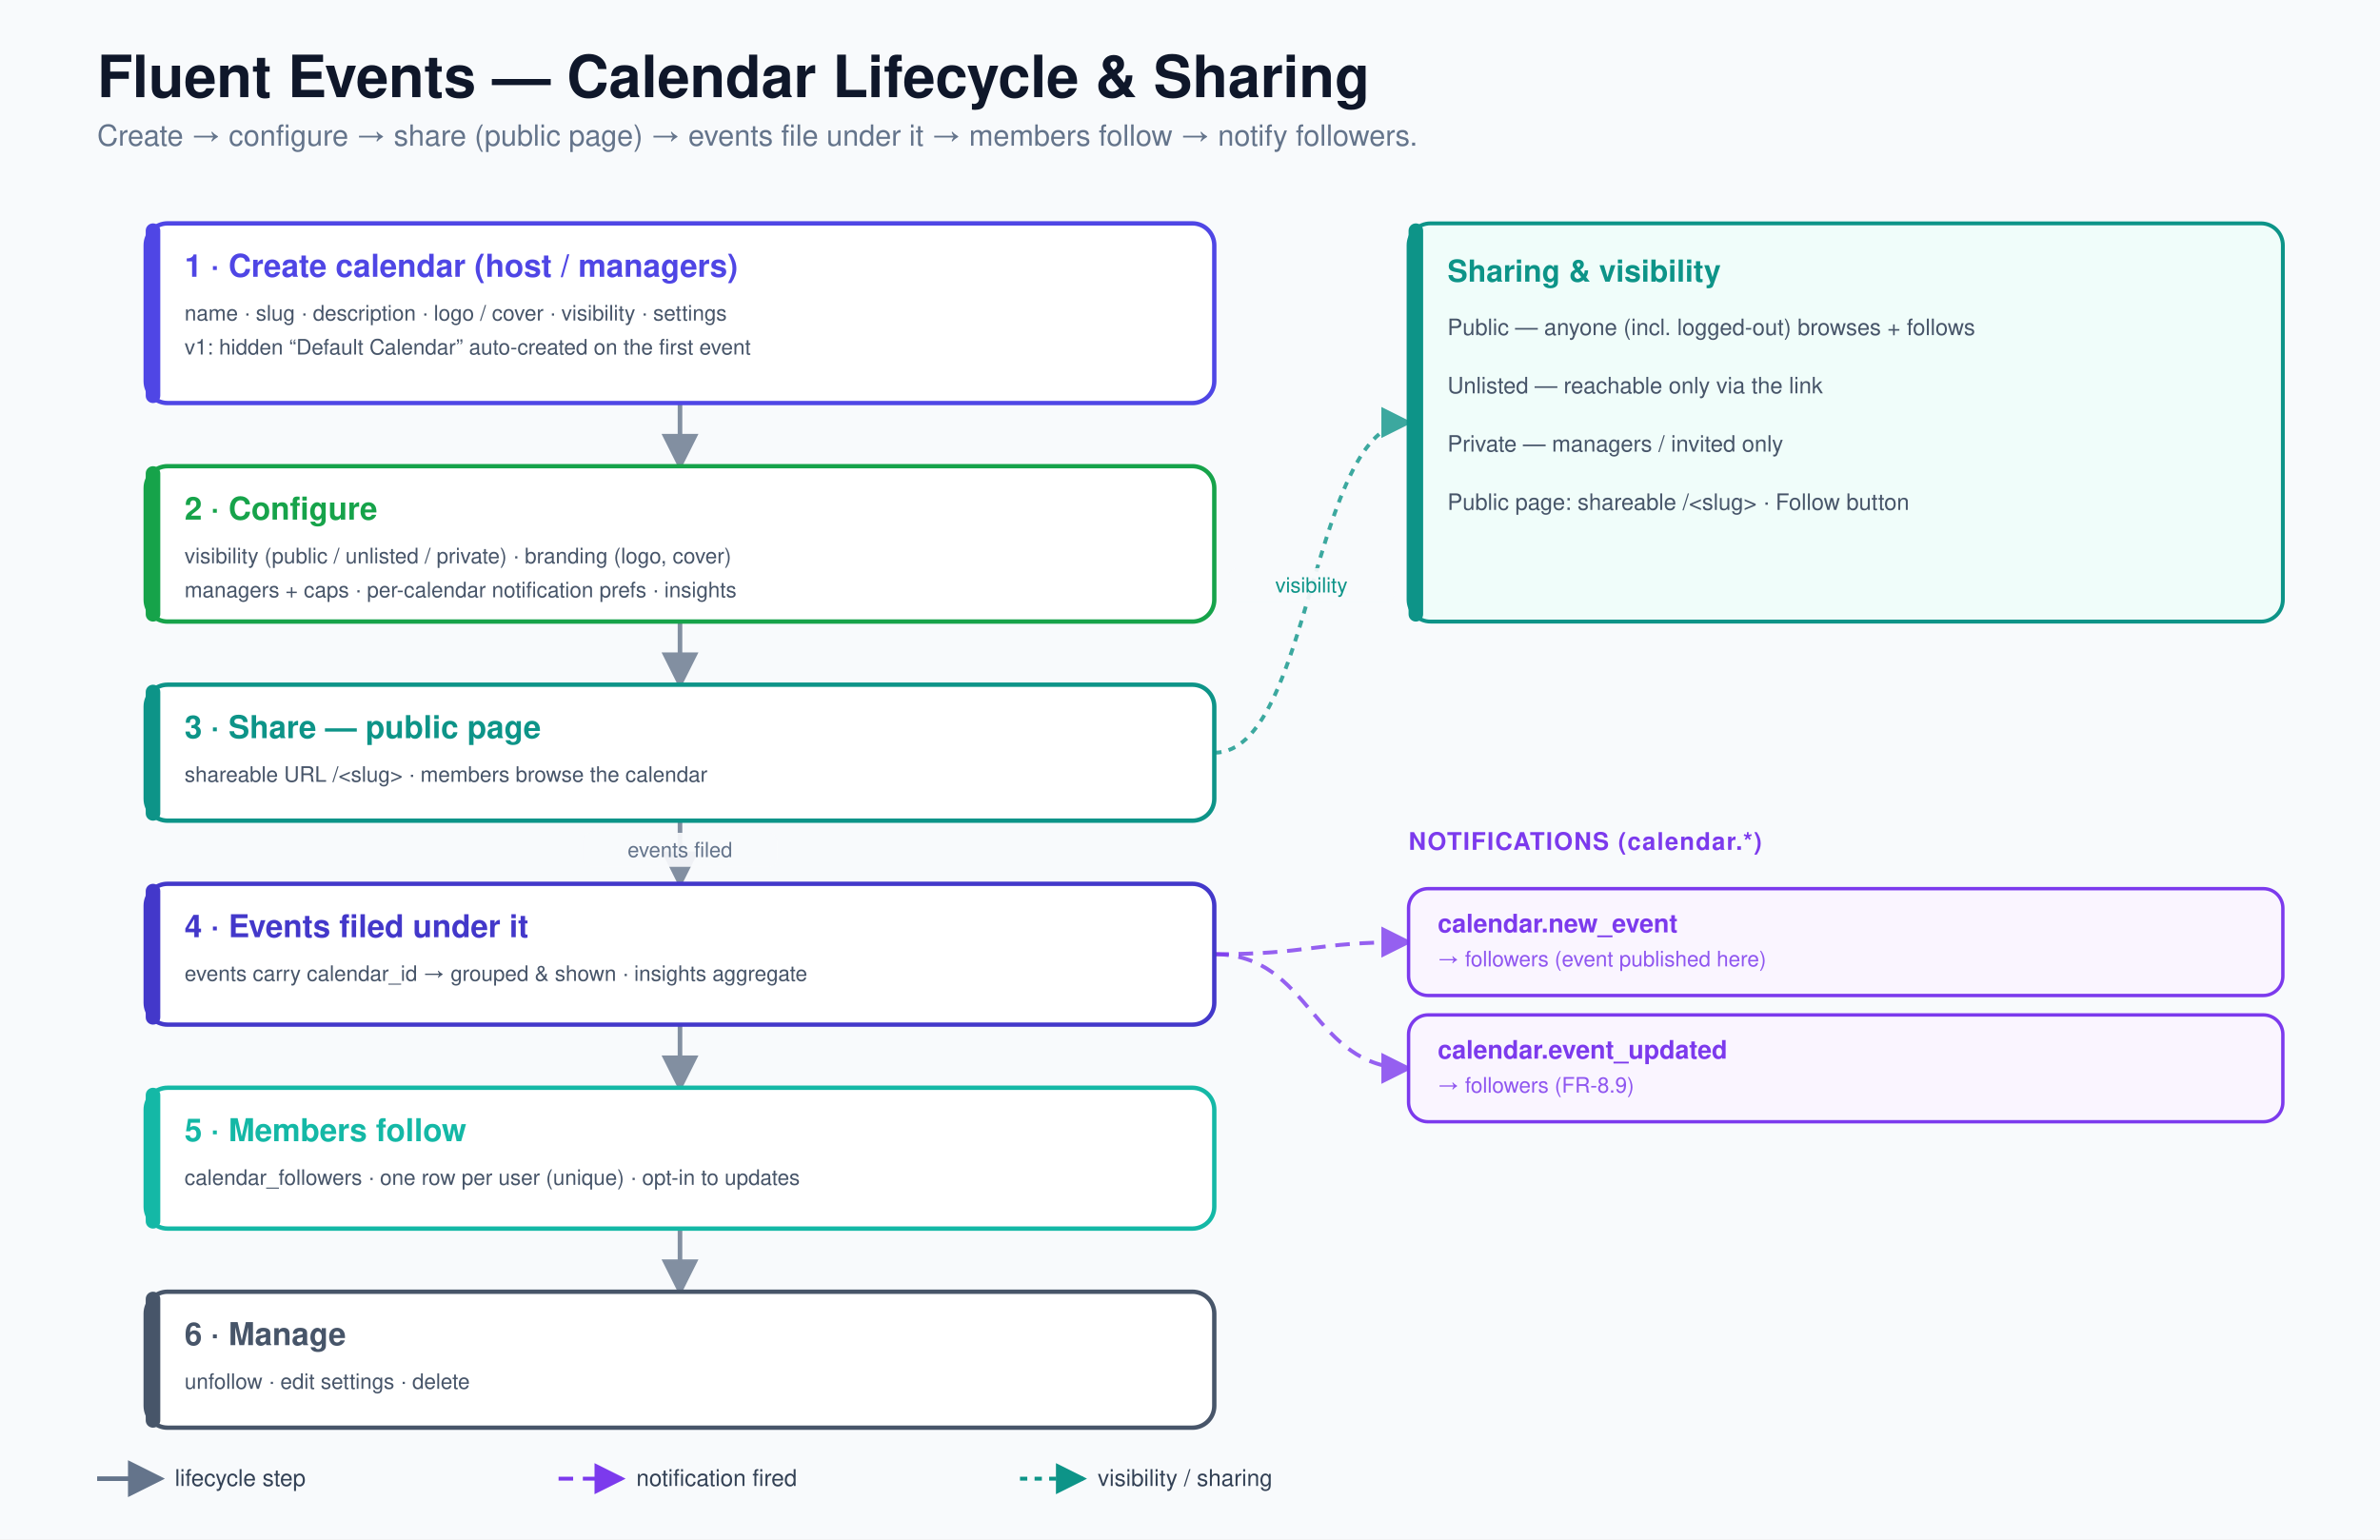
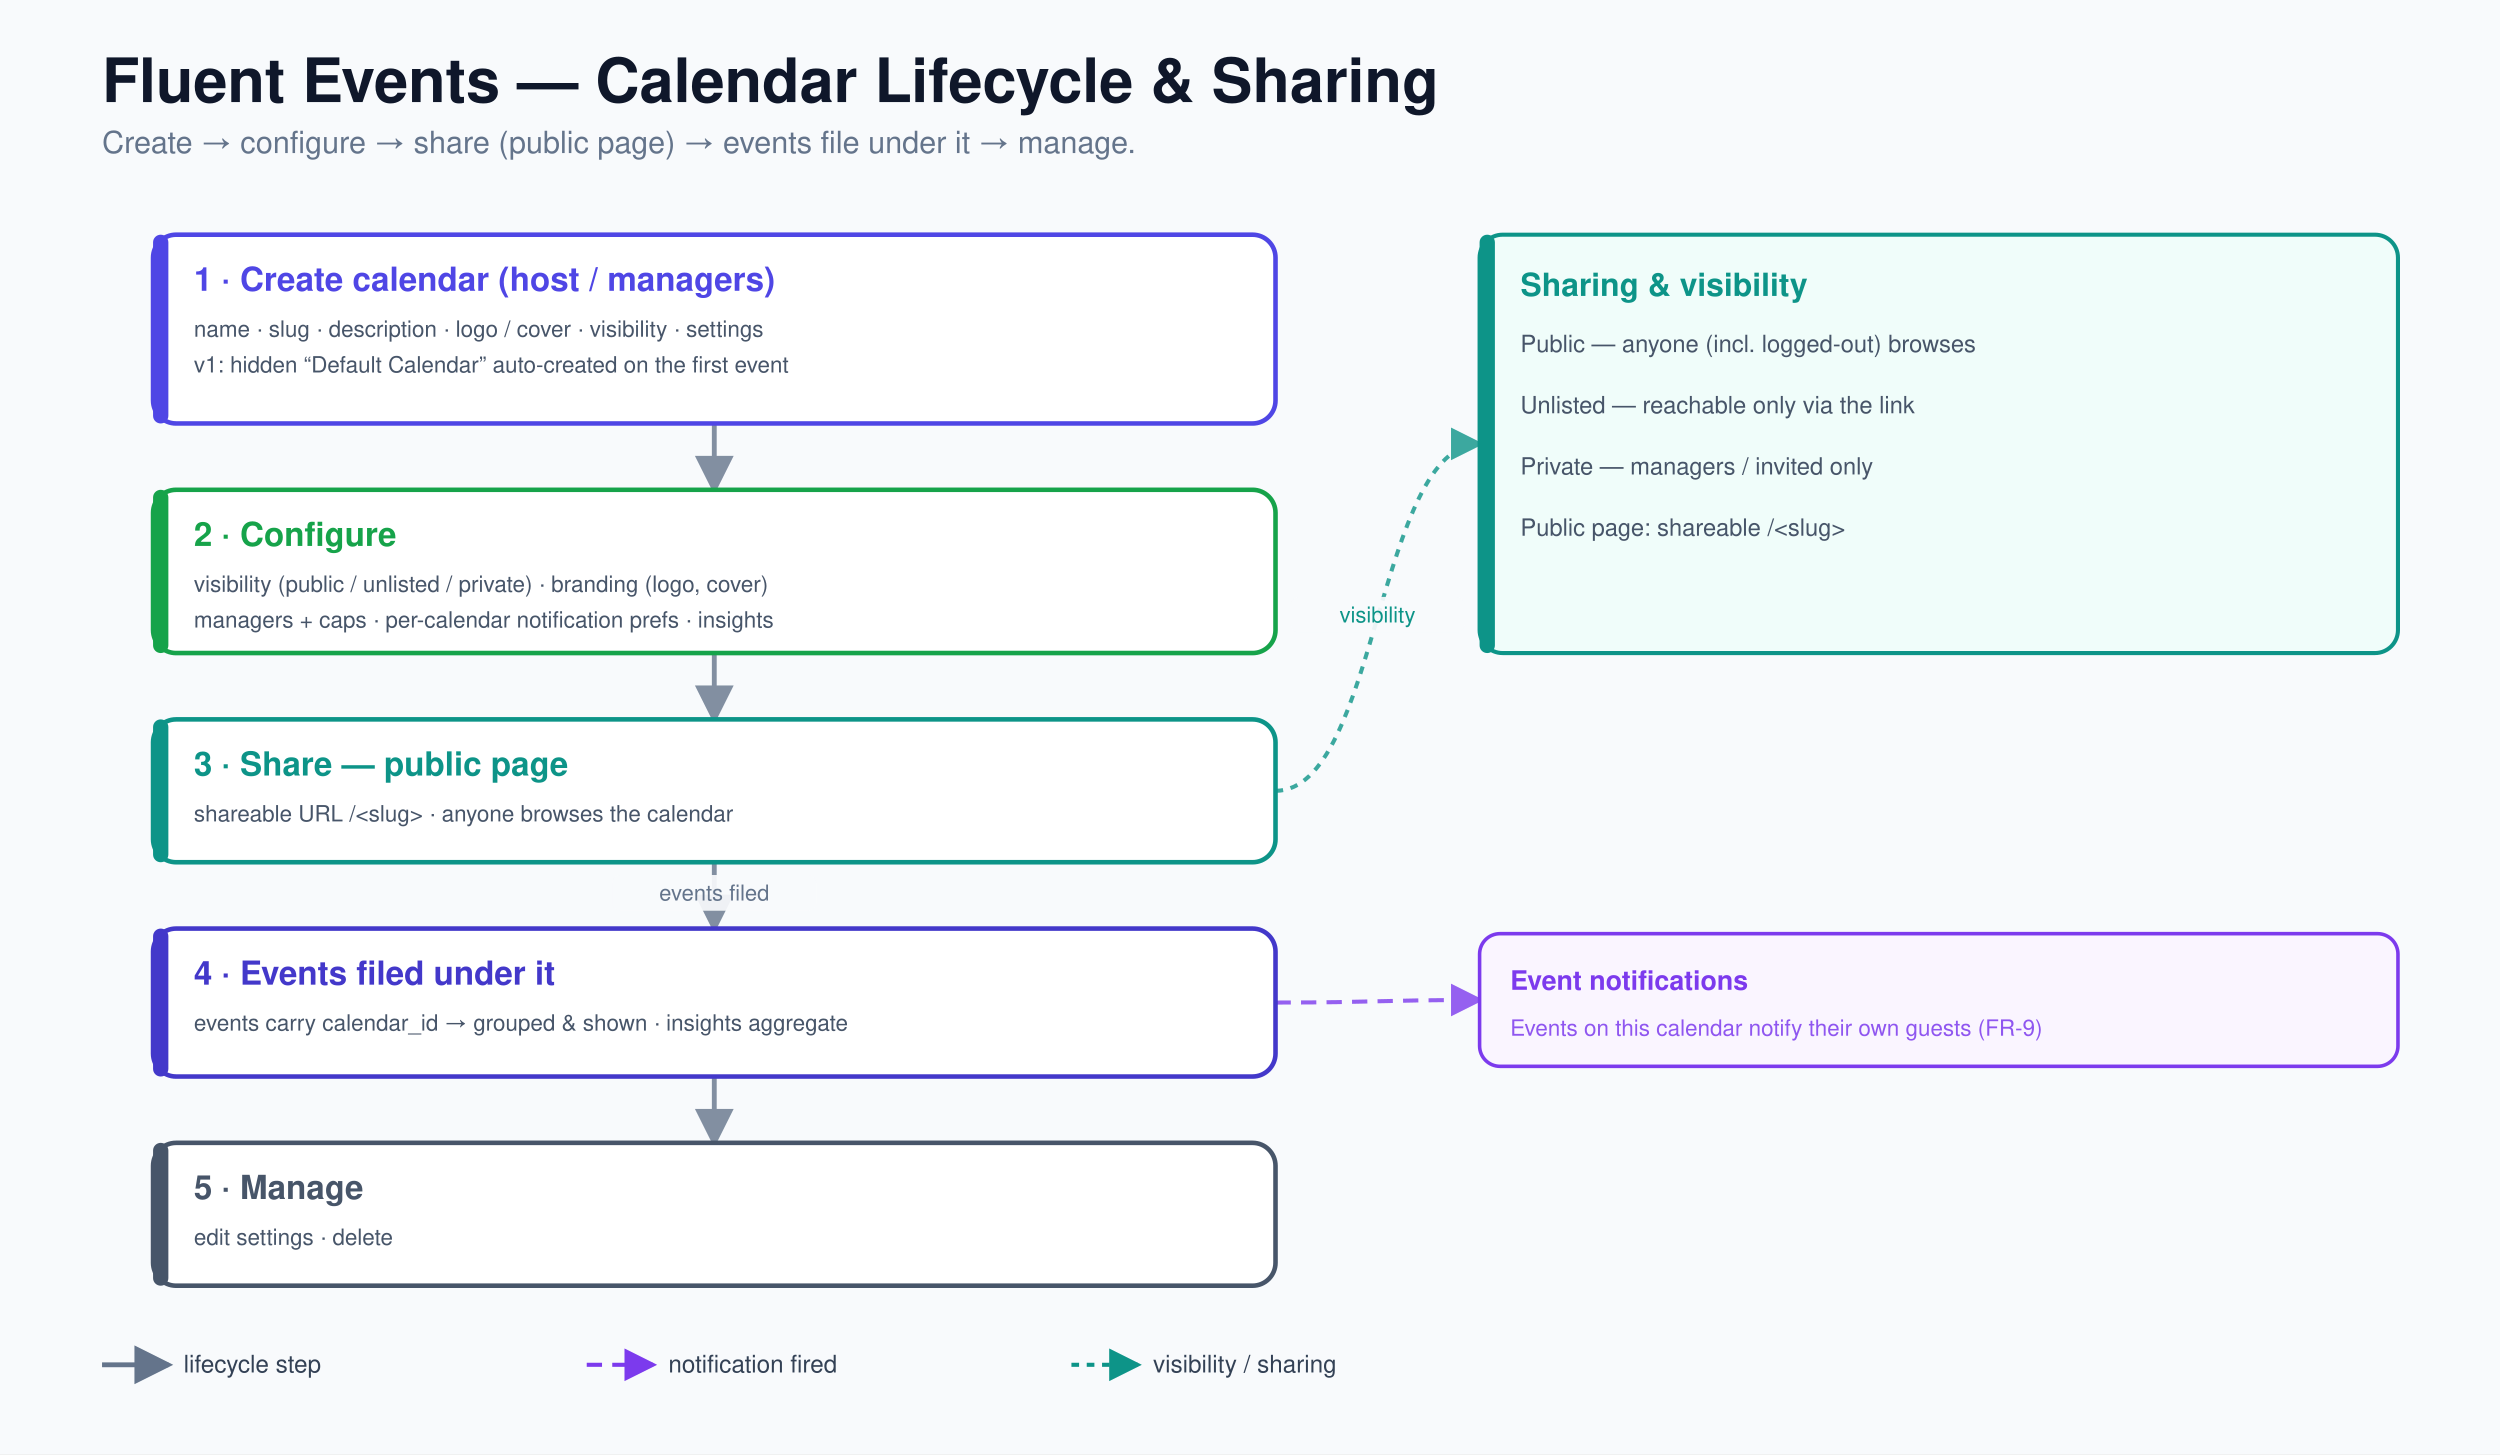
- <svg xmlns="http://www.w3.org/2000/svg" width="980" height="634" viewBox="0 0 980 634" font-family="ui-sans-serif,Segoe UI,Helvetica,Arial,sans-serif">
+ <svg xmlns="http://www.w3.org/2000/svg" width="980" height="570" viewBox="0 0 980 570" font-family="ui-sans-serif,Segoe UI,Helvetica,Arial,sans-serif">
  <defs>
    <marker id="ar64748b" markerWidth="11" markerHeight="11" refX="8" refY="5" orient="auto-start-reverse">
      <path d="M1,1 L9,5 L1,9 z" fill="#64748b" />
    </marker>
    <marker id="ar7c3aed" markerWidth="11" markerHeight="11" refX="8" refY="5" orient="auto-start-reverse">
      <path d="M1,1 L9,5 L1,9 z" fill="#7c3aed" />
    </marker>
    <marker id="ar0d9488" markerWidth="11" markerHeight="11" refX="8" refY="5" orient="auto-start-reverse">
      <path d="M1,1 L9,5 L1,9 z" fill="#0d9488" />
    </marker>
  </defs>
-   <rect x="0" y="0" width="980" height="634" fill="#f8fafc" />
+   <rect x="0" y="0" width="980" height="570" fill="#f8fafc" />
  <text x="40" y="40" font-size="24" font-weight="700" fill="#0f172a">Fluent Events — Calendar Lifecycle &amp; Sharing</text>
-   <text x="40" y="60" font-size="12" fill="#64748b">Create → configure → share (public page) → events file under it → members follow → notify followers.</text>
-   <text x="580" y="350" font-size="10" font-weight="700" fill="#7c3aed" letter-spacing="0.5">NOTIFICATIONS  (calendar.*)</text>
+   <text x="40" y="60" font-size="12" fill="#64748b">Create → configure → share (public page) → events file under it → manage.</text>
  <path d="M280.0,166 C280.0,206 280.0,152 280.0,192" fill="none" stroke="#64748b" stroke-width="1.9" opacity="0.8" marker-end="url(#ar64748b)" />
  <path d="M280.0,256 C280.0,296 280.0,242 280.0,282" fill="none" stroke="#64748b" stroke-width="1.9" opacity="0.8" marker-end="url(#ar64748b)" />
  <path d="M280.0,338 C280.0,378 280.0,324 280.0,364" fill="none" stroke="#64748b" stroke-width="1.9" opacity="0.8" marker-end="url(#ar64748b)" />
  <rect x="240" y="343" width="80" height="14" rx="3" fill="#f8fafc" opacity="0.92" />
  <text x="280" y="353" font-size="8.6" fill="#64748b" text-anchor="middle">events filed</text>
  <path d="M280.0,422 C280.0,462 280.0,408 280.0,448" fill="none" stroke="#64748b" stroke-width="1.9" opacity="0.8" marker-end="url(#ar64748b)" />
-   <path d="M280.0,506 C280.0,546 280.0,492 280.0,532" fill="none" stroke="#64748b" stroke-width="1.9" opacity="0.8" marker-end="url(#ar64748b)" />
  <path d="M500,310.0 C540,310.0 540,174.0 580,174.0" fill="none" stroke="#0d9488" stroke-width="1.6" opacity="0.8" stroke-dasharray="3,3" marker-end="url(#ar0d9488)" />
  <rect x="506" y="234" width="68" height="14" rx="3" fill="#f8fafc" opacity="0.92" />
  <text x="540" y="244" font-size="8.6" fill="#0d9488" text-anchor="middle">visibility</text>
-   <path d="M500,393.0 C540,393.0 540,388.0 580,388.0" fill="none" stroke="#7c3aed" stroke-width="1.6" opacity="0.8" stroke-dasharray="6,4" marker-end="url(#ar7c3aed)" />
-   <path d="M500,393.0 C540,393.0 540,440.0 580,440.0" fill="none" stroke="#7c3aed" stroke-width="1.6" opacity="0.8" stroke-dasharray="6,4" marker-end="url(#ar7c3aed)" />
+   <path d="M500,393.0 C540,393.0 540,392.0 580,392.0" fill="none" stroke="#7c3aed" stroke-width="1.6" opacity="0.8" stroke-dasharray="6,4" marker-end="url(#ar7c3aed)" />
  <g>
    <rect x="60" y="92" width="440" height="74" rx="9" fill="#ffffff" stroke="#4f46e5" stroke-width="1.8" />
    <rect x="60" y="92" width="6" height="74" rx="3" fill="#4f46e5" />
    <text x="76" y="114" font-size="13" font-weight="700" fill="#4f46e5">1 · Create calendar  (host / managers)</text>
    <text x="76" y="132" font-size="8.8" fill="#475569">name · slug · description · logo / cover · visibility · settings</text>
    <text x="76" y="146" font-size="8.8" fill="#475569">v1: hidden “Default Calendar” auto-created on the first event</text>
  </g>
  <g>
    <rect x="60" y="192" width="440" height="64" rx="9" fill="#ffffff" stroke="#16a34a" stroke-width="1.8" />
    <rect x="60" y="192" width="6" height="64" rx="3" fill="#16a34a" />
    <text x="76" y="214" font-size="13" font-weight="700" fill="#16a34a">2 · Configure</text>
    <text x="76" y="232" font-size="8.8" fill="#475569">visibility (public / unlisted / private) · branding (logo, cover)</text>
    <text x="76" y="246" font-size="8.8" fill="#475569">managers + caps · per-calendar notification prefs · insights</text>
  </g>
  <g>
    <rect x="60" y="282" width="440" height="56" rx="9" fill="#ffffff" stroke="#0d9488" stroke-width="1.8" />
    <rect x="60" y="282" width="6" height="56" rx="3" fill="#0d9488" />
    <text x="76" y="304" font-size="13" font-weight="700" fill="#0d9488">3 · Share — public page</text>
-     <text x="76" y="322" font-size="8.8" fill="#475569">shareable URL  /&lt;slug&gt;  ·  members browse the calendar</text>
+     <text x="76" y="322" font-size="8.8" fill="#475569">shareable URL  /&lt;slug&gt;  ·  anyone browses the calendar</text>
  </g>
  <g>
    <rect x="60" y="364" width="440" height="58" rx="9" fill="#ffffff" stroke="#4338ca" stroke-width="1.8" />
    <rect x="60" y="364" width="6" height="58" rx="3" fill="#4338ca" />
    <text x="76" y="386" font-size="13" font-weight="700" fill="#4338ca">4 · Events filed under it</text>
    <text x="76" y="404" font-size="8.8" fill="#475569">events carry calendar_id → grouped &amp; shown · insights aggregate</text>
  </g>
  <g>
-     <rect x="60" y="448" width="440" height="58" rx="9" fill="#ffffff" stroke="#14b8a6" stroke-width="1.8" />
-     <rect x="60" y="448" width="6" height="58" rx="3" fill="#14b8a6" />
-     <text x="76" y="470" font-size="13" font-weight="700" fill="#14b8a6">5 · Members follow</text>
-     <text x="76" y="488" font-size="8.8" fill="#475569">calendar_followers · one row per user (unique) · opt-in to updates</text>
+     <rect x="60" y="448" width="440" height="56" rx="9" fill="#ffffff" stroke="#475569" stroke-width="1.8" />
+     <rect x="60" y="448" width="6" height="56" rx="3" fill="#475569" />
+     <text x="76" y="470" font-size="13" font-weight="700" fill="#475569">5 · Manage</text>
+     <text x="76" y="488" font-size="8.8" fill="#475569">edit settings · delete</text>
  </g>
  <g>
-     <rect x="60" y="532" width="440" height="56" rx="9" fill="#ffffff" stroke="#475569" stroke-width="1.8" />
-     <rect x="60" y="532" width="6" height="56" rx="3" fill="#475569" />
-     <text x="76" y="554" font-size="13" font-weight="700" fill="#475569">6 · Manage</text>
-     <text x="76" y="572" font-size="8.8" fill="#475569">unfollow · edit settings · delete</text>
-   </g>
-   <g>
-     <rect x="580" y="366" width="360" height="44" rx="8" fill="#faf5ff" stroke="#7c3aed" stroke-width="1.4" />
-     <text x="592" y="384" font-size="10.5" font-weight="700" fill="#7c3aed">calendar.new_event</text>
-     <text x="592" y="398" font-size="8.8" fill="#7c3aed" opacity="0.85">→ followers  (event published here)</text>
-   </g>
-   <g>
-     <rect x="580" y="418" width="360" height="44" rx="8" fill="#faf5ff" stroke="#7c3aed" stroke-width="1.4" />
-     <text x="592" y="436" font-size="10.5" font-weight="700" fill="#7c3aed">calendar.event_updated</text>
-     <text x="592" y="450" font-size="8.8" fill="#7c3aed" opacity="0.85">→ followers  (FR-8.9)</text>
+     <rect x="580" y="366" width="360" height="52" rx="8" fill="#faf5ff" stroke="#7c3aed" stroke-width="1.4" />
+     <text x="592" y="388" font-size="10.5" font-weight="700" fill="#7c3aed">Event notifications</text>
+     <text x="592" y="406" font-size="8.8" fill="#7c3aed" opacity="0.85">Events on this calendar notify their own guests  (FR-9)</text>
  </g>
  <g>
    <rect x="580" y="92" width="360" height="164" rx="9" fill="#f0fdfa" stroke="#0d9488" stroke-width="1.6" />
    <rect x="580" y="92" width="6" height="164" rx="3" fill="#0d9488" />
    <text x="596" y="116" font-size="12.5" font-weight="700" fill="#0d9488">Sharing &amp; visibility</text>
-     <text x="596" y="138" font-size="9.3" fill="#475569">Public  —  anyone (incl. logged-out) browses + follows</text>
+     <text x="596" y="138" font-size="9.3" fill="#475569">Public  —  anyone (incl. logged-out) browses</text>
    <text x="596" y="162" font-size="9.3" fill="#475569">Unlisted  —  reachable only via the link</text>
    <text x="596" y="186" font-size="9.3" fill="#475569">Private  —  managers / invited only</text>
-     <text x="596" y="210" font-size="9.3" fill="#475569">Public page: shareable  /&lt;slug&gt;  ·  Follow button</text>
+     <text x="596" y="210" font-size="9.3" fill="#475569">Public page: shareable  /&lt;slug&gt;</text>
  </g>
-   <g transform="translate(40,612)">
+   <g transform="translate(40,538)">
    <line x1="0" y1="-3" x2="26" y2="-3" stroke="#64748b" stroke-width="1.9" marker-end="url(#ar64748b)" />
    <text x="32" y="0" font-size="9.5" fill="#334155">lifecycle step</text>
    <line x1="190" y1="-3" x2="216" y2="-3" stroke="#7c3aed" stroke-width="1.6" stroke-dasharray="6,4" marker-end="url(#ar7c3aed)" />
    <text x="222" y="0" font-size="9.5" fill="#334155">notification fired</text>
    <line x1="380" y1="-3" x2="406" y2="-3" stroke="#0d9488" stroke-width="1.6" stroke-dasharray="3,3" marker-end="url(#ar0d9488)" />
    <text x="412" y="0" font-size="9.5" fill="#334155">visibility / sharing</text>
  </g>
</svg>
